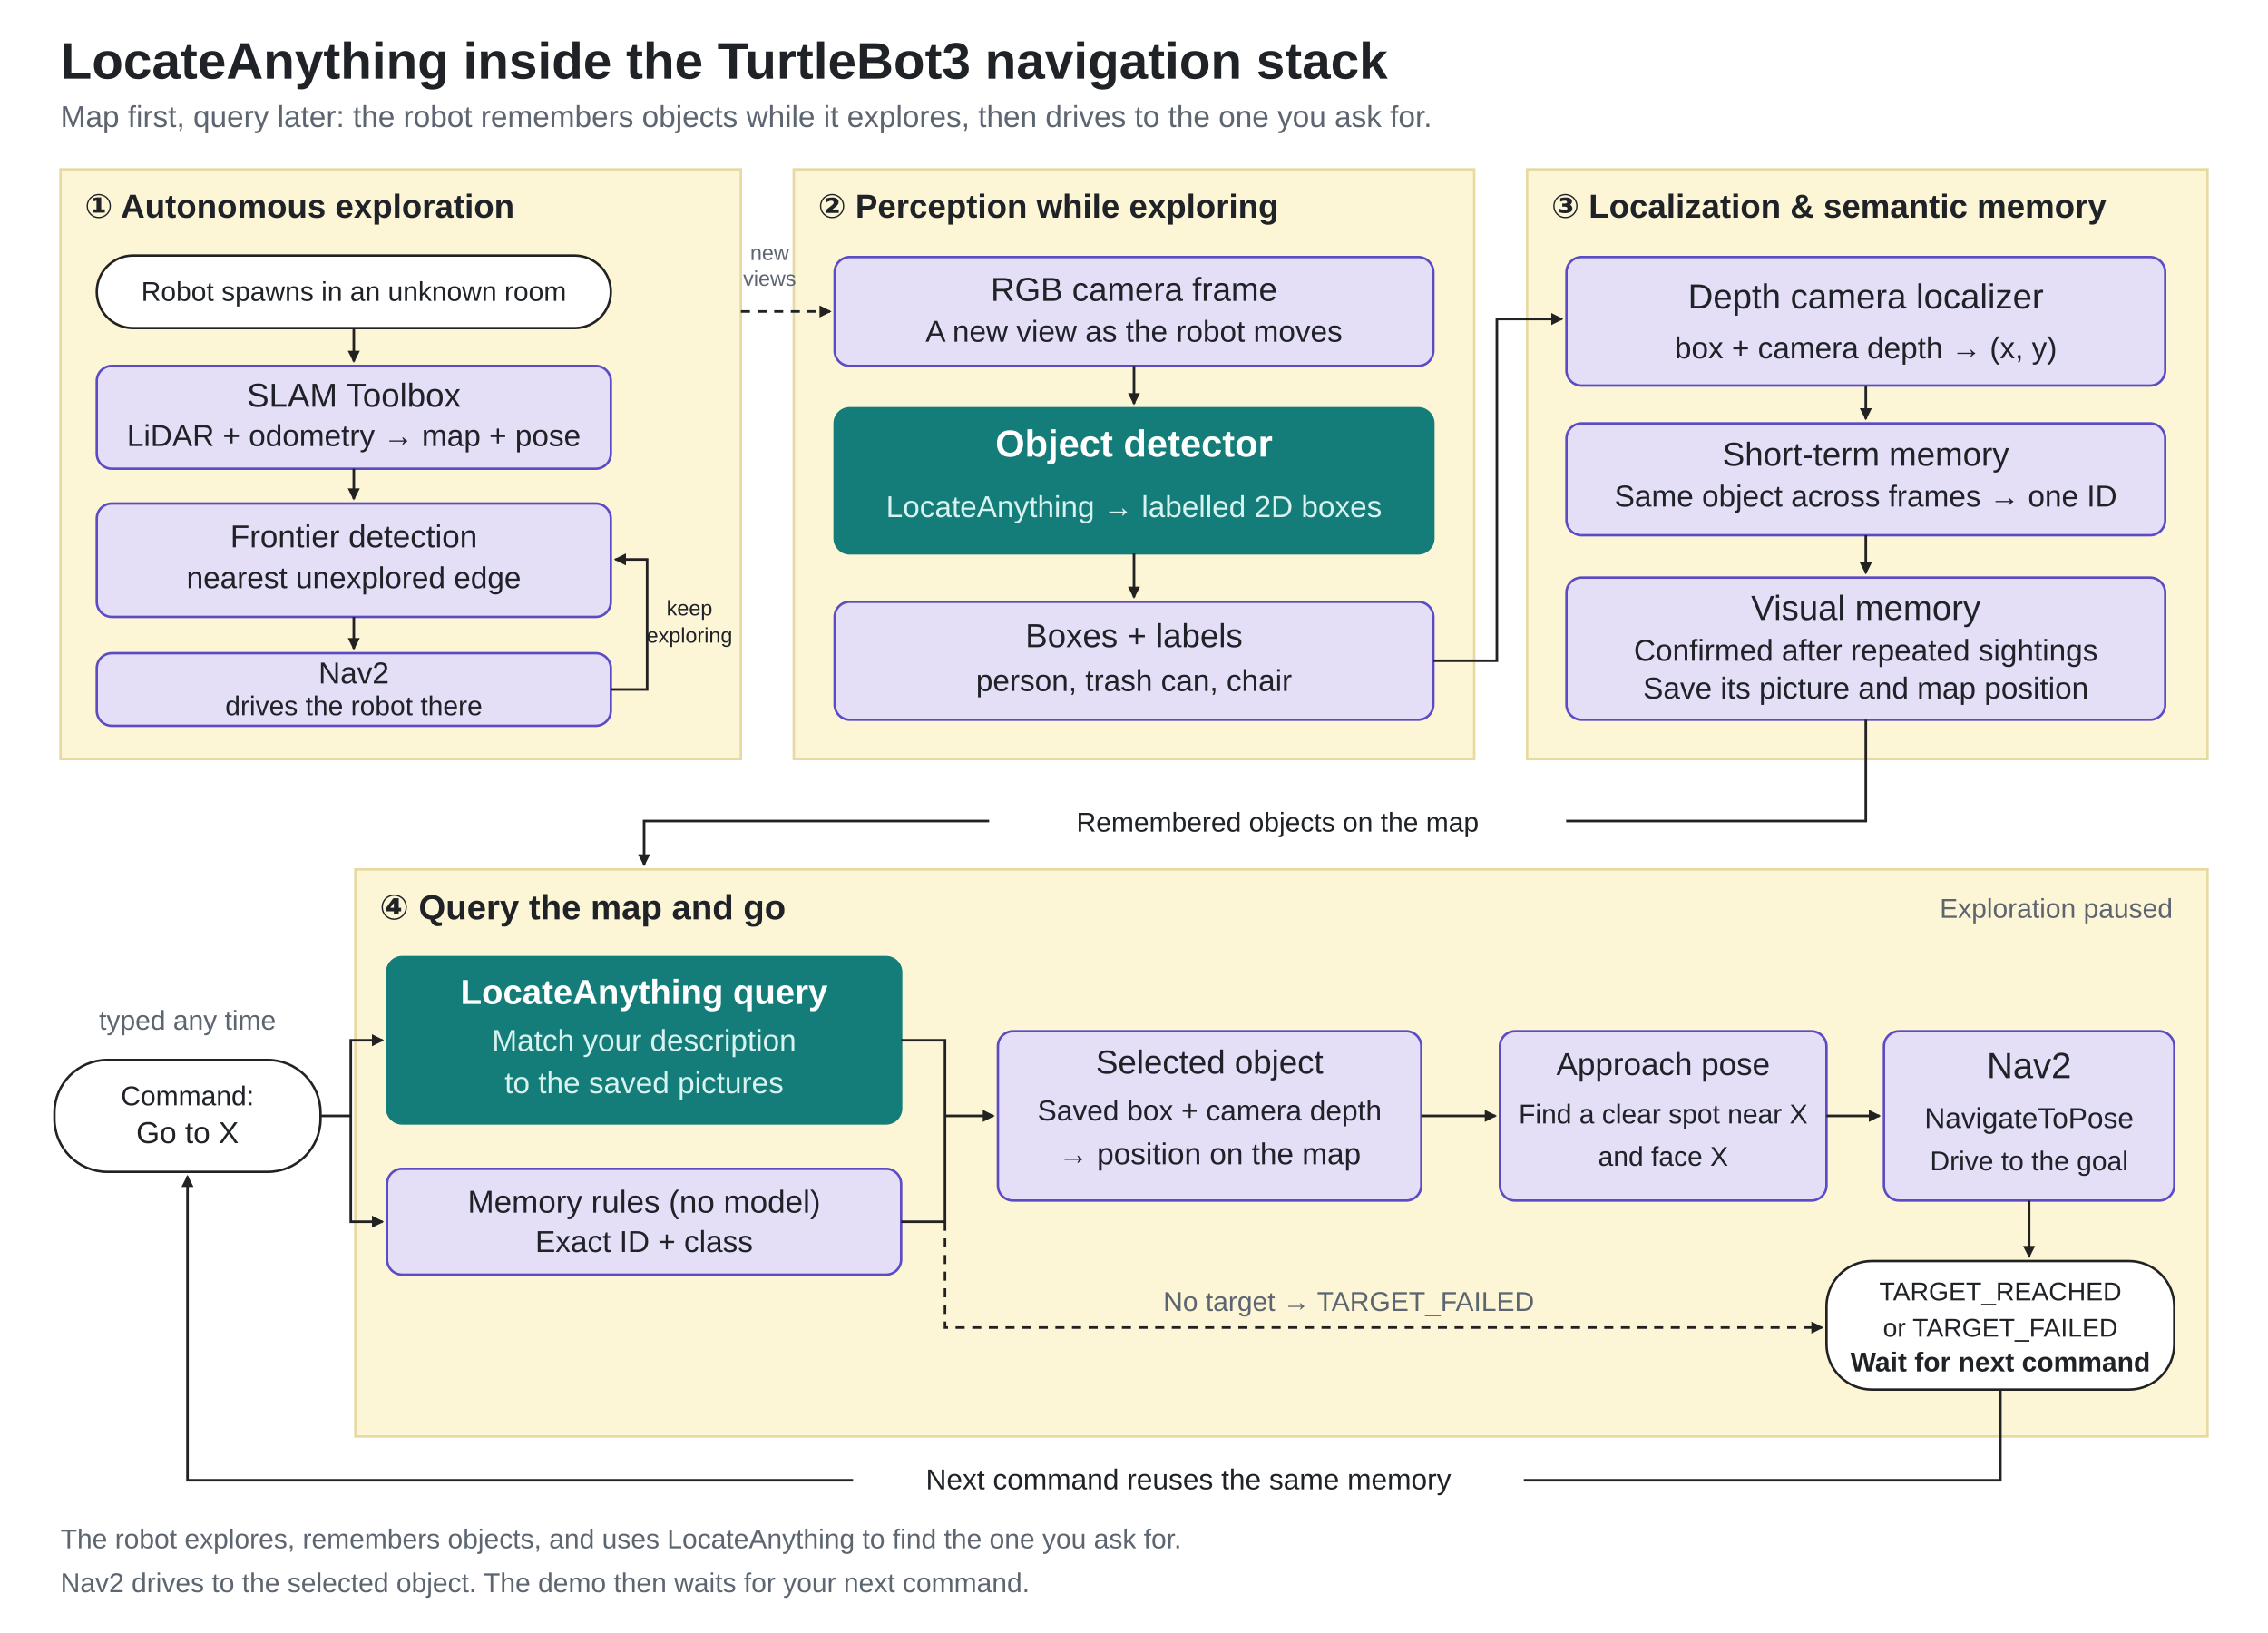
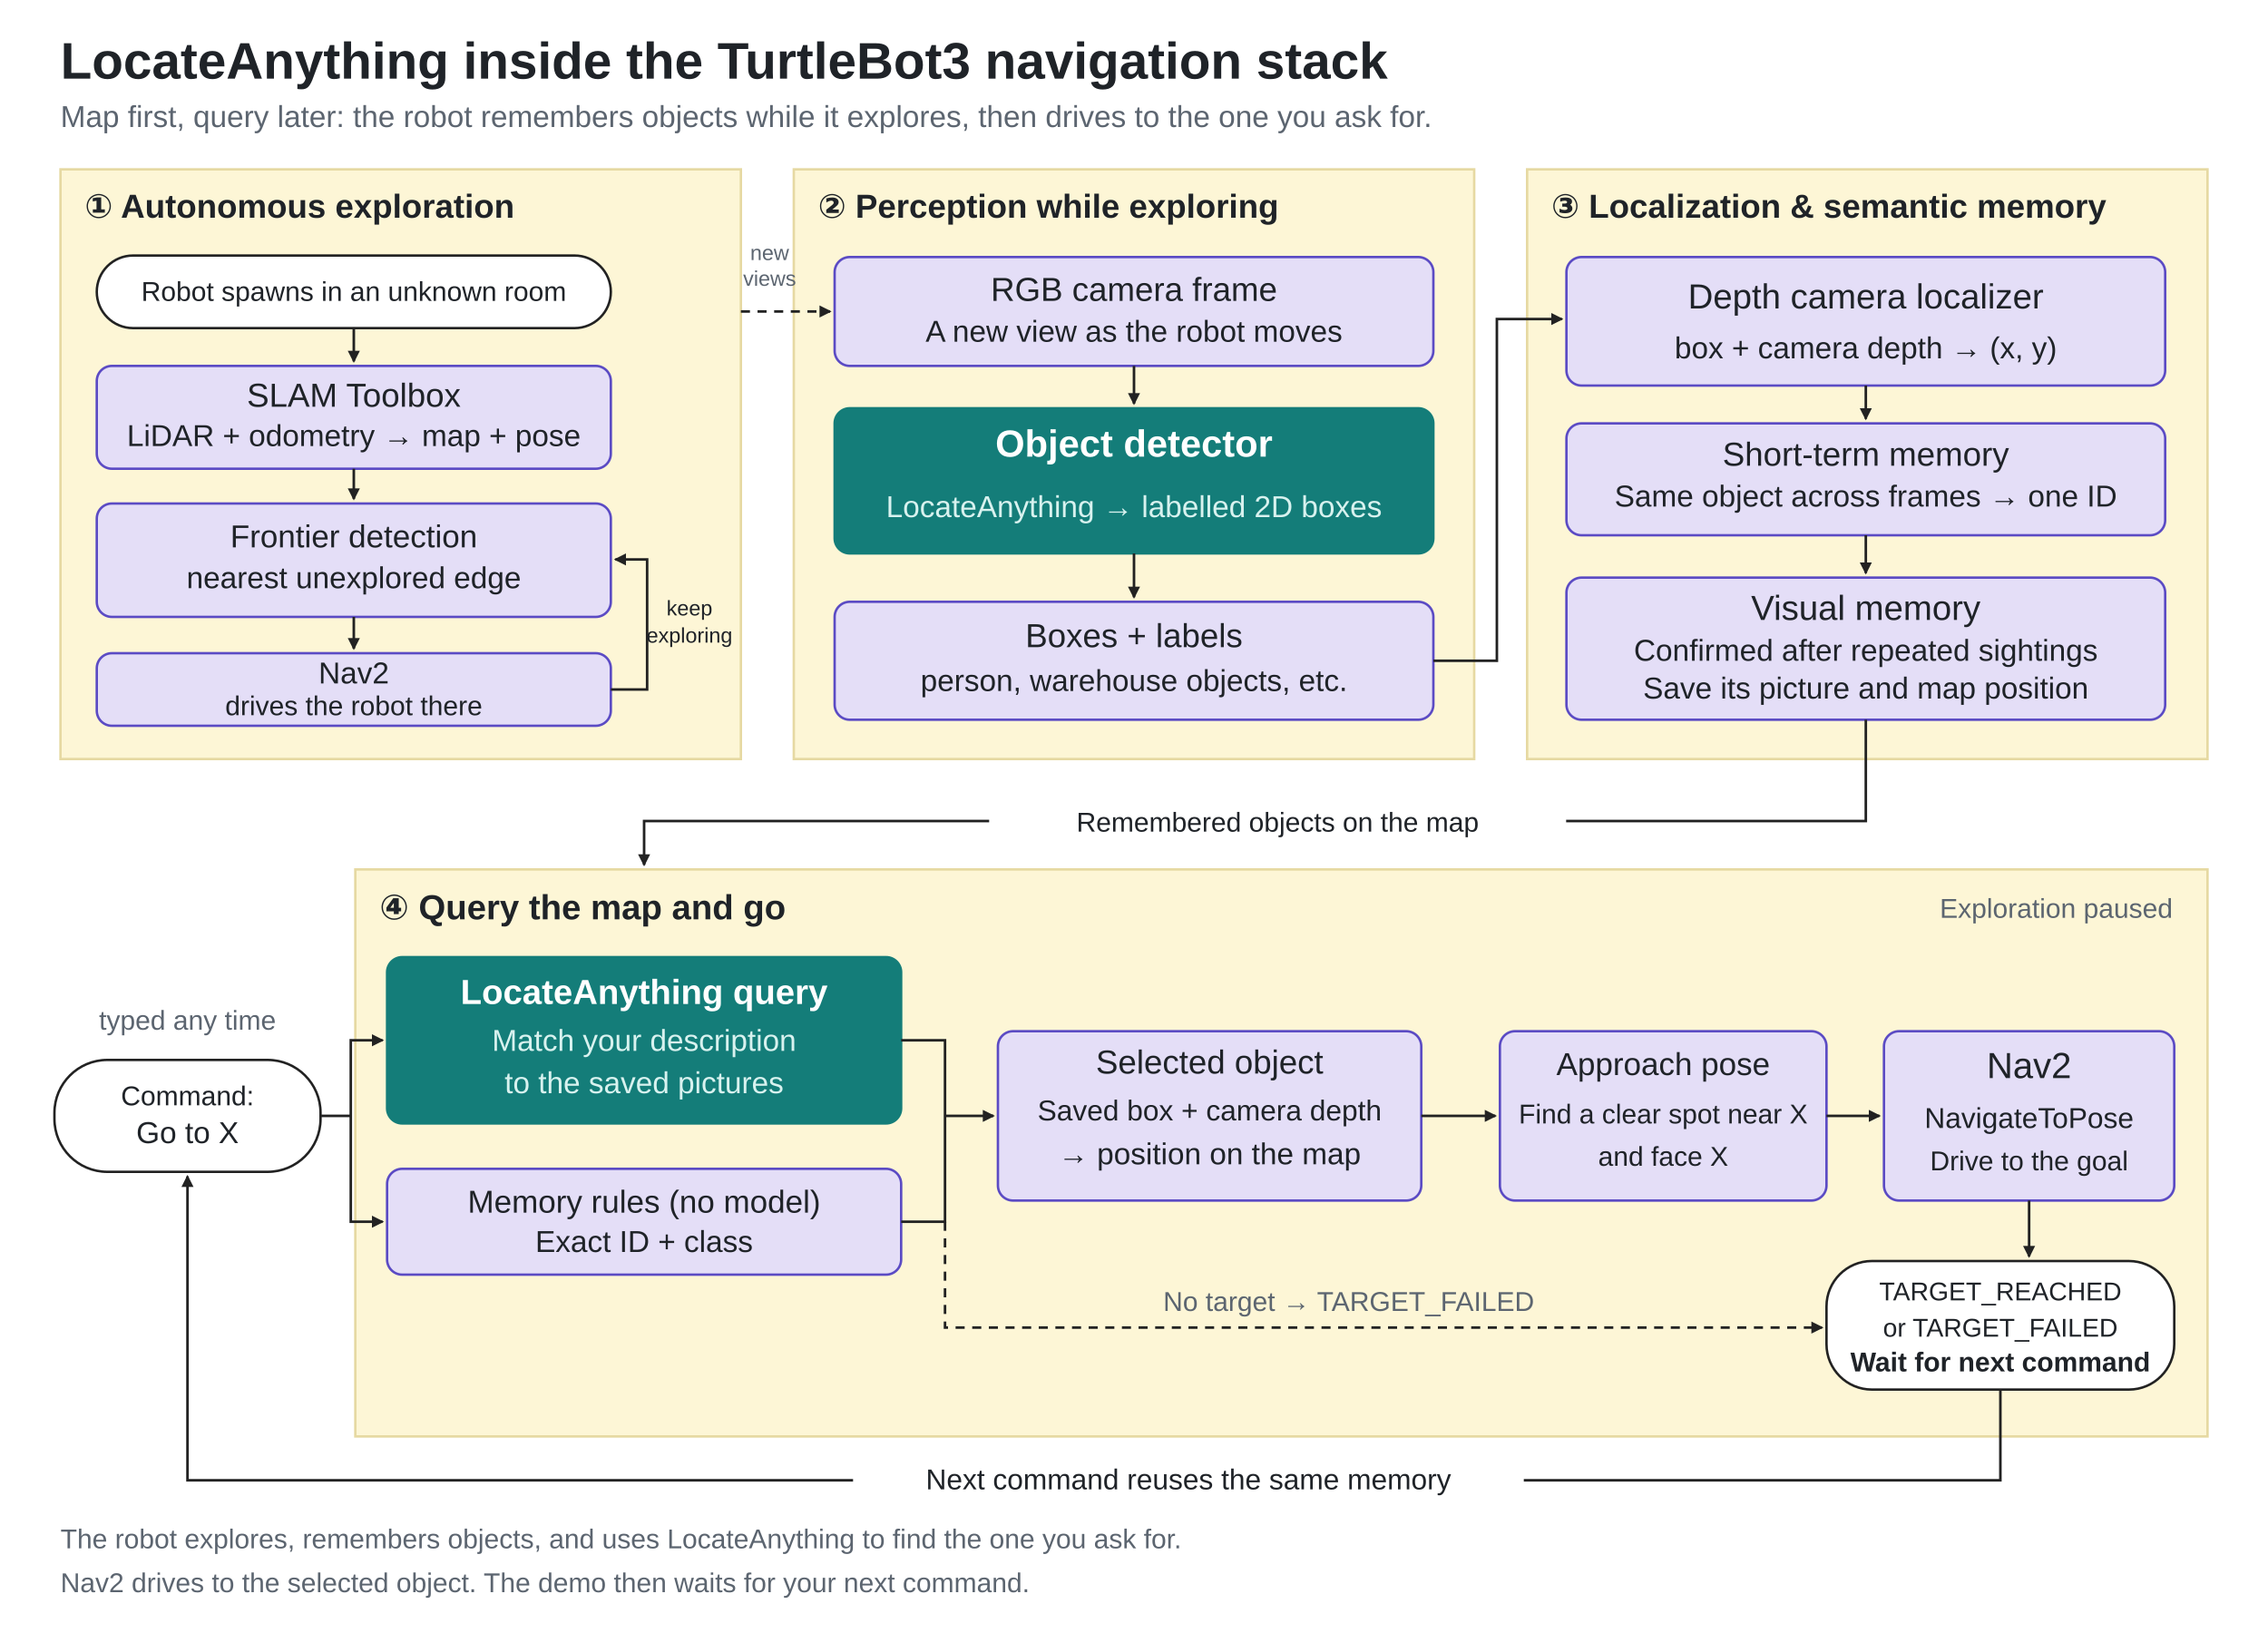
<svg xmlns="http://www.w3.org/2000/svg" width="1500" height="1080" viewBox="0 0 1500 1080" role="img" aria-labelledby="title desc" font-family="Liberation Sans, Helvetica, Arial, sans-serif">
  <defs>
    <marker id="arrow" markerWidth="8" markerHeight="8" refX="7" refY="4" orient="auto" markerUnits="userSpaceOnUse">
      <path d="M0,0 L8,4 L0,8 Z" fill="#222222" />
    </marker>
  </defs>
  <rect width="1500" height="1080" fill="#ffffff" />
  <text x="40" y="52" text-anchor="start" font-size="34" font-weight="bold" fill="#1f2328">LocateAnything inside the TurtleBot3 navigation stack</text>
  <text x="40" y="84" text-anchor="start" font-size="20" font-weight="normal" fill="#5c6570">Map first, query later: the robot remembers objects while it explores, then drives to the one you ask for.</text>
  <rect x="40" y="112" width="450" height="390" rx="0" fill="#fdf6d6" stroke="#e6d9a2" stroke-width="1.6" />
  <text x="56" y="144" text-anchor="start" font-size="22" font-weight="bold" fill="#1f2328">① Autonomous exploration</text>
  <rect x="525" y="112" width="450" height="390" rx="0" fill="#fdf6d6" stroke="#e6d9a2" stroke-width="1.6" />
  <text x="541" y="144" text-anchor="start" font-size="22" font-weight="bold" fill="#1f2328">② Perception while exploring</text>
  <rect x="1010" y="112" width="450" height="390" rx="0" fill="#fdf6d6" stroke="#e6d9a2" stroke-width="1.6" />
  <text x="1026" y="144" text-anchor="start" font-size="22" font-weight="bold" fill="#1f2328">③ Localization &amp; semantic memory</text>
  <rect x="64" y="169" width="340" height="48" rx="24" fill="#ffffff" stroke="#222222" stroke-width="1.6" />
  <text x="234.0" y="199" text-anchor="middle" font-size="18" font-weight="normal" fill="#1f2328">Robot spawns in an unknown room</text>
  <rect x="64" y="242" width="340" height="68" rx="10" fill="#e4def7" stroke="#5b4bc4" stroke-width="1.6" />
  <text x="234.0" y="269" text-anchor="middle" font-size="22" font-weight="normal" fill="#1f2328">SLAM Toolbox</text>
  <text x="234.0" y="295" text-anchor="middle" font-size="20" font-weight="normal" fill="#1f2328">LiDAR + odometry → map + pose</text>
  <rect x="64" y="333" width="340" height="75" rx="10" fill="#e4def7" stroke="#5b4bc4" stroke-width="1.6" />
  <text x="234.0" y="362" text-anchor="middle" font-size="21" font-weight="normal" fill="#1f2328">Frontier detection</text>
  <text x="234.0" y="389" text-anchor="middle" font-size="20" font-weight="normal" fill="#1f2328">nearest unexplored edge</text>
  <rect x="64" y="432" width="340" height="48" rx="10" fill="#e4def7" stroke="#5b4bc4" stroke-width="1.6" />
  <text x="234.0" y="452" text-anchor="middle" font-size="20" font-weight="normal" fill="#1f2328">Nav2</text>
  <text x="234.0" y="473" text-anchor="middle" font-size="18" font-weight="normal" fill="#1f2328">drives the robot there</text>
  <path d="M234,217 L234,239" fill="none" stroke="#222222" stroke-width="1.7" marker-end="url(#arrow)" />
  <path d="M234,310 L234,330" fill="none" stroke="#222222" stroke-width="1.7" marker-end="url(#arrow)" />
  <path d="M234,408 L234,429" fill="none" stroke="#222222" stroke-width="1.7" marker-end="url(#arrow)" />
  <path d="M404,456 L428,456 L428,370 L407,370" fill="none" stroke="#222222" stroke-width="1.7" marker-end="url(#arrow)" />
  <text x="456" y="407" text-anchor="middle" font-size="14" font-weight="normal" fill="#1f2328">keep</text>
  <text x="456" y="425" text-anchor="middle" font-size="14" font-weight="normal" fill="#1f2328">exploring</text>
  <path d="M490,206 L549,206" fill="none" stroke="#222222" stroke-width="1.7" stroke-dasharray="6 5" marker-end="url(#arrow)" />
  <text x="509" y="172" text-anchor="middle" font-size="14" font-weight="normal" fill="#5c6570">new</text>
  <text x="509" y="189" text-anchor="middle" font-size="14" font-weight="normal" fill="#5c6570">views</text>
  <rect x="552" y="170" width="396" height="72" rx="10" fill="#e4def7" stroke="#5b4bc4" stroke-width="1.6" />
  <text x="750.0" y="199" text-anchor="middle" font-size="22" font-weight="normal" fill="#1f2328">RGB camera frame</text>
  <text x="750.0" y="226" text-anchor="middle" font-size="20" font-weight="normal" fill="#1f2328">A new view as the robot moves</text>
  <rect x="552" y="270" width="396" height="96" rx="10" fill="#147d79" stroke="#147d79" stroke-width="1.6" />
  <text x="750.0" y="302" text-anchor="middle" font-size="25" font-weight="bold" fill="#ffffff">Object detector</text>
  <text x="750.0" y="342" text-anchor="middle" font-size="20" font-weight="normal" fill="#d8f2ef">LocateAnything → labelled 2D boxes</text>
  <rect x="552" y="398" width="396" height="78" rx="10" fill="#e4def7" stroke="#5b4bc4" stroke-width="1.6" />
  <text x="750.0" y="428" text-anchor="middle" font-size="22" font-weight="normal" fill="#1f2328">Boxes + labels</text>
-   <text x="750.0" y="457" text-anchor="middle" font-size="20" font-weight="normal" fill="#1f2328">person, trash can, chair</text>
+   <text x="750.0" y="457" text-anchor="middle" font-size="20" font-weight="normal" fill="#1f2328">person, warehouse objects, etc.</text>
  <path d="M750,242 L750,267" fill="none" stroke="#222222" stroke-width="1.7" marker-end="url(#arrow)" />
  <path d="M750,366 L750,395" fill="none" stroke="#222222" stroke-width="1.7" marker-end="url(#arrow)" />
  <path d="M948,437 L990,437 L990,211 L1033,211" fill="none" stroke="#222222" stroke-width="1.7" marker-end="url(#arrow)" />
  <rect x="1036" y="170" width="396" height="85" rx="10" fill="#e4def7" stroke="#5b4bc4" stroke-width="1.6" />
  <text x="1234.0" y="204" text-anchor="middle" font-size="23" font-weight="normal" fill="#1f2328">Depth camera localizer</text>
  <text x="1234.0" y="237" text-anchor="middle" font-size="20" font-weight="normal" fill="#1f2328">box + camera depth → (x, y)</text>
  <rect x="1036" y="280" width="396" height="74" rx="10" fill="#e4def7" stroke="#5b4bc4" stroke-width="1.6" />
  <text x="1234.0" y="308" text-anchor="middle" font-size="22" font-weight="normal" fill="#1f2328">Short-term memory</text>
  <text x="1234.0" y="335" text-anchor="middle" font-size="20" font-weight="normal" fill="#1f2328">Same object across frames → one ID</text>
  <rect x="1036" y="382" width="396" height="94" rx="10" fill="#e4def7" stroke="#5b4bc4" stroke-width="1.6" />
  <text x="1234.0" y="410" text-anchor="middle" font-size="23" font-weight="normal" fill="#1f2328">Visual memory</text>
  <text x="1234.0" y="437" text-anchor="middle" font-size="20" font-weight="normal" fill="#1f2328">Confirmed after repeated sightings</text>
  <text x="1234.0" y="462" text-anchor="middle" font-size="20" font-weight="normal" fill="#1f2328">Save its picture and map position</text>
  <path d="M1234,255 L1234,277" fill="none" stroke="#222222" stroke-width="1.7" marker-end="url(#arrow)" />
  <path d="M1234,354 L1234,379" fill="none" stroke="#222222" stroke-width="1.7" marker-end="url(#arrow)" />
  <path d="M1234,476 L1234,543 L426,543 L426,572" fill="none" stroke="#222222" stroke-width="1.7" marker-end="url(#arrow)" />
  <rect x="655" y="531" width="380" height="25" rx="0" fill="#ffffff" stroke="#ffffff" stroke-width="1.6" />
  <text x="845" y="550" text-anchor="middle" font-size="18" font-weight="normal" fill="#1f2328">Remembered objects on the map</text>
  <rect x="235" y="575" width="1225" height="375" rx="0" fill="#fdf6d6" stroke="#e6d9a2" stroke-width="1.6" />
  <text x="251" y="608" text-anchor="start" font-size="23" font-weight="bold" fill="#1f2328">④ Query the map and go</text>
  <text x="1437" y="607" text-anchor="end" font-size="18" font-weight="normal" fill="#5c6570">Exploration paused</text>
  <text x="124" y="681" text-anchor="middle" font-size="18" font-weight="normal" fill="#5c6570">typed any time</text>
  <rect x="36" y="701" width="176" height="74" rx="35" fill="#ffffff" stroke="#222222" stroke-width="1.6" />
  <text x="124.0" y="731" text-anchor="middle" font-size="18" font-weight="normal" fill="#1f2328">Command:</text>
  <text x="124.0" y="756" text-anchor="middle" font-size="20" font-weight="normal" fill="#1f2328">Go to X</text>
  <rect x="256" y="633" width="340" height="110" rx="10" fill="#147d79" stroke="#147d79" stroke-width="1.6" />
  <text x="426.0" y="664" text-anchor="middle" font-size="23" font-weight="bold" fill="#ffffff">LocateAnything query</text>
  <text x="426.0" y="695" text-anchor="middle" font-size="20" font-weight="normal" fill="#d8f2ef">Match your description</text>
  <text x="426.0" y="723" text-anchor="middle" font-size="20" font-weight="normal" fill="#d8f2ef">to the saved pictures</text>
  <rect x="256" y="773" width="340" height="70" rx="10" fill="#e4def7" stroke="#5b4bc4" stroke-width="1.6" />
  <text x="426.0" y="802" text-anchor="middle" font-size="21" font-weight="normal" fill="#1f2328">Memory rules (no model)</text>
  <text x="426.0" y="828" text-anchor="middle" font-size="20" font-weight="normal" fill="#1f2328">Exact ID + class</text>
  <path d="M212,738 L232,738" fill="none" stroke="#222222" stroke-width="1.7" />
  <path d="M232,738 L232,688 L253,688" fill="none" stroke="#222222" stroke-width="1.7" marker-end="url(#arrow)" />
  <path d="M232,738 L232,808 L253,808" fill="none" stroke="#222222" stroke-width="1.7" marker-end="url(#arrow)" />
  <path d="M596,688 L625,688 L625,808 L596,808" fill="none" stroke="#222222" stroke-width="1.7" />
  <path d="M625,738 L657,738" fill="none" stroke="#222222" stroke-width="1.7" marker-end="url(#arrow)" />
  <rect x="660" y="682" width="280" height="112" rx="10" fill="#e4def7" stroke="#5b4bc4" stroke-width="1.6" />
  <text x="800.0" y="710" text-anchor="middle" font-size="22" font-weight="normal" fill="#1f2328">Selected object</text>
  <text x="800.0" y="741" text-anchor="middle" font-size="19" font-weight="normal" fill="#1f2328">Saved box + camera depth</text>
  <text x="800.0" y="770" text-anchor="middle" font-size="20" font-weight="normal" fill="#1f2328">→ position on the map</text>
  <rect x="992" y="682" width="216" height="112" rx="10" fill="#e4def7" stroke="#5b4bc4" stroke-width="1.6" />
  <text x="1100.0" y="711" text-anchor="middle" font-size="21" font-weight="normal" fill="#1f2328">Approach pose</text>
  <text x="1100.0" y="743" text-anchor="middle" font-size="18" font-weight="normal" fill="#1f2328">Find a clear spot near X</text>
  <text x="1100.0" y="771" text-anchor="middle" font-size="18" font-weight="normal" fill="#1f2328">and face X</text>
  <rect x="1246" y="682" width="192" height="112" rx="10" fill="#e4def7" stroke="#5b4bc4" stroke-width="1.6" />
  <text x="1342.0" y="713" text-anchor="middle" font-size="24" font-weight="normal" fill="#1f2328">Nav2</text>
  <text x="1342.0" y="746" text-anchor="middle" font-size="19" font-weight="normal" fill="#1f2328">NavigateToPose</text>
  <text x="1342.0" y="774" text-anchor="middle" font-size="18" font-weight="normal" fill="#1f2328">Drive to the goal</text>
  <path d="M940,738 L989,738" fill="none" stroke="#222222" stroke-width="1.7" marker-end="url(#arrow)" />
  <path d="M1208,738 L1243,738" fill="none" stroke="#222222" stroke-width="1.7" marker-end="url(#arrow)" />
  <rect x="1208" y="834" width="230" height="85" rx="30" fill="#ffffff" stroke="#222222" stroke-width="1.6" />
  <text x="1323.0" y="860" text-anchor="middle" font-size="17" font-weight="normal" fill="#1f2328">TARGET_REACHED</text>
  <text x="1323.0" y="884" text-anchor="middle" font-size="17" font-weight="normal" fill="#1f2328">or TARGET_FAILED</text>
  <text x="1323.0" y="907" text-anchor="middle" font-size="18" font-weight="bold" fill="#1f2328">Wait for next command</text>
  <path d="M1342,794 L1342,831" fill="none" stroke="#222222" stroke-width="1.7" marker-end="url(#arrow)" />
  <path d="M625,808 L625,878 L1205,878" fill="none" stroke="#222222" stroke-width="1.7" stroke-dasharray="6 5" marker-end="url(#arrow)" />
  <text x="892" y="867" text-anchor="middle" font-size="18" font-weight="normal" fill="#5c6570">No target → TARGET_FAILED</text>
  <path d="M1323,919 L1323,979 L124,979 L124,778" fill="none" stroke="#222222" stroke-width="1.7" marker-end="url(#arrow)" />
  <rect x="565" y="966" width="442" height="25" rx="0" fill="#ffffff" stroke="#ffffff" stroke-width="1.6" />
  <text x="786" y="985" text-anchor="middle" font-size="19" font-weight="normal" fill="#1f2328">Next command reuses the same memory</text>
  <text x="40" y="1024" text-anchor="start" font-size="18" font-weight="normal" fill="#5c6570">The robot explores, remembers objects, and uses LocateAnything to find the one you ask for.</text>
  <text x="40" y="1053" text-anchor="start" font-size="18" font-weight="normal" fill="#5c6570">Nav2 drives to the selected object. The demo then waits for your next command.</text>
</svg>
